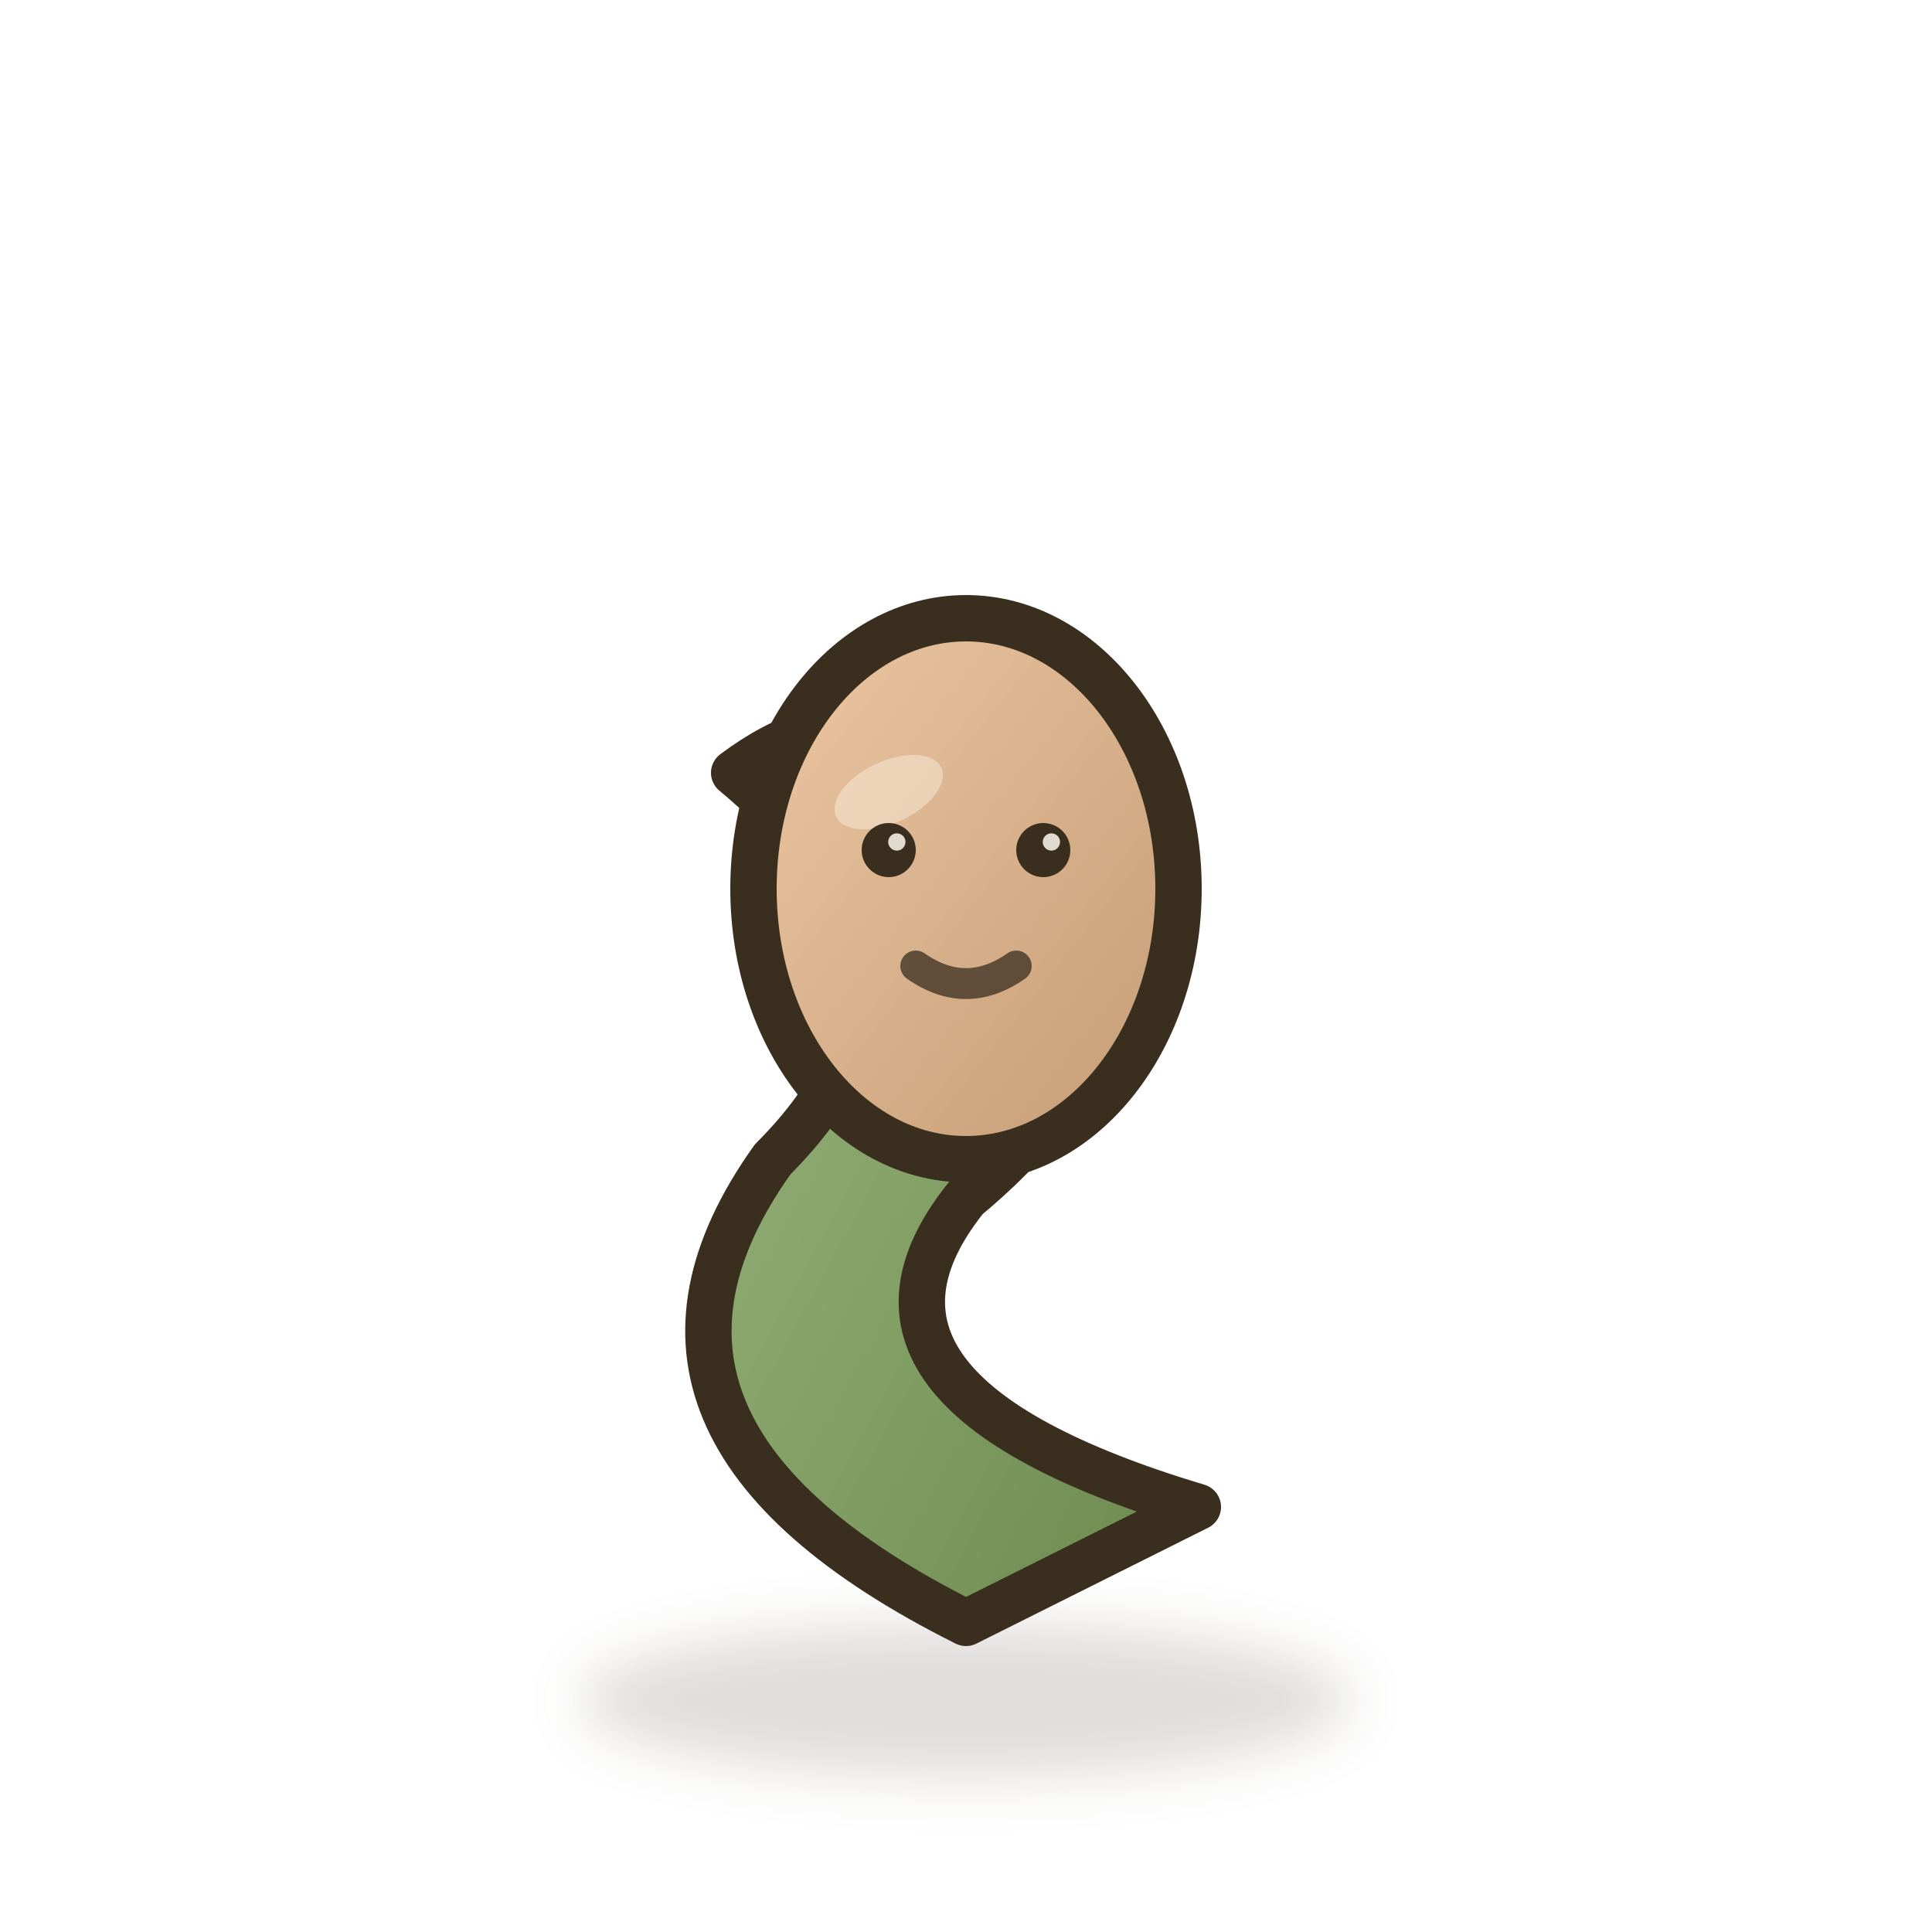
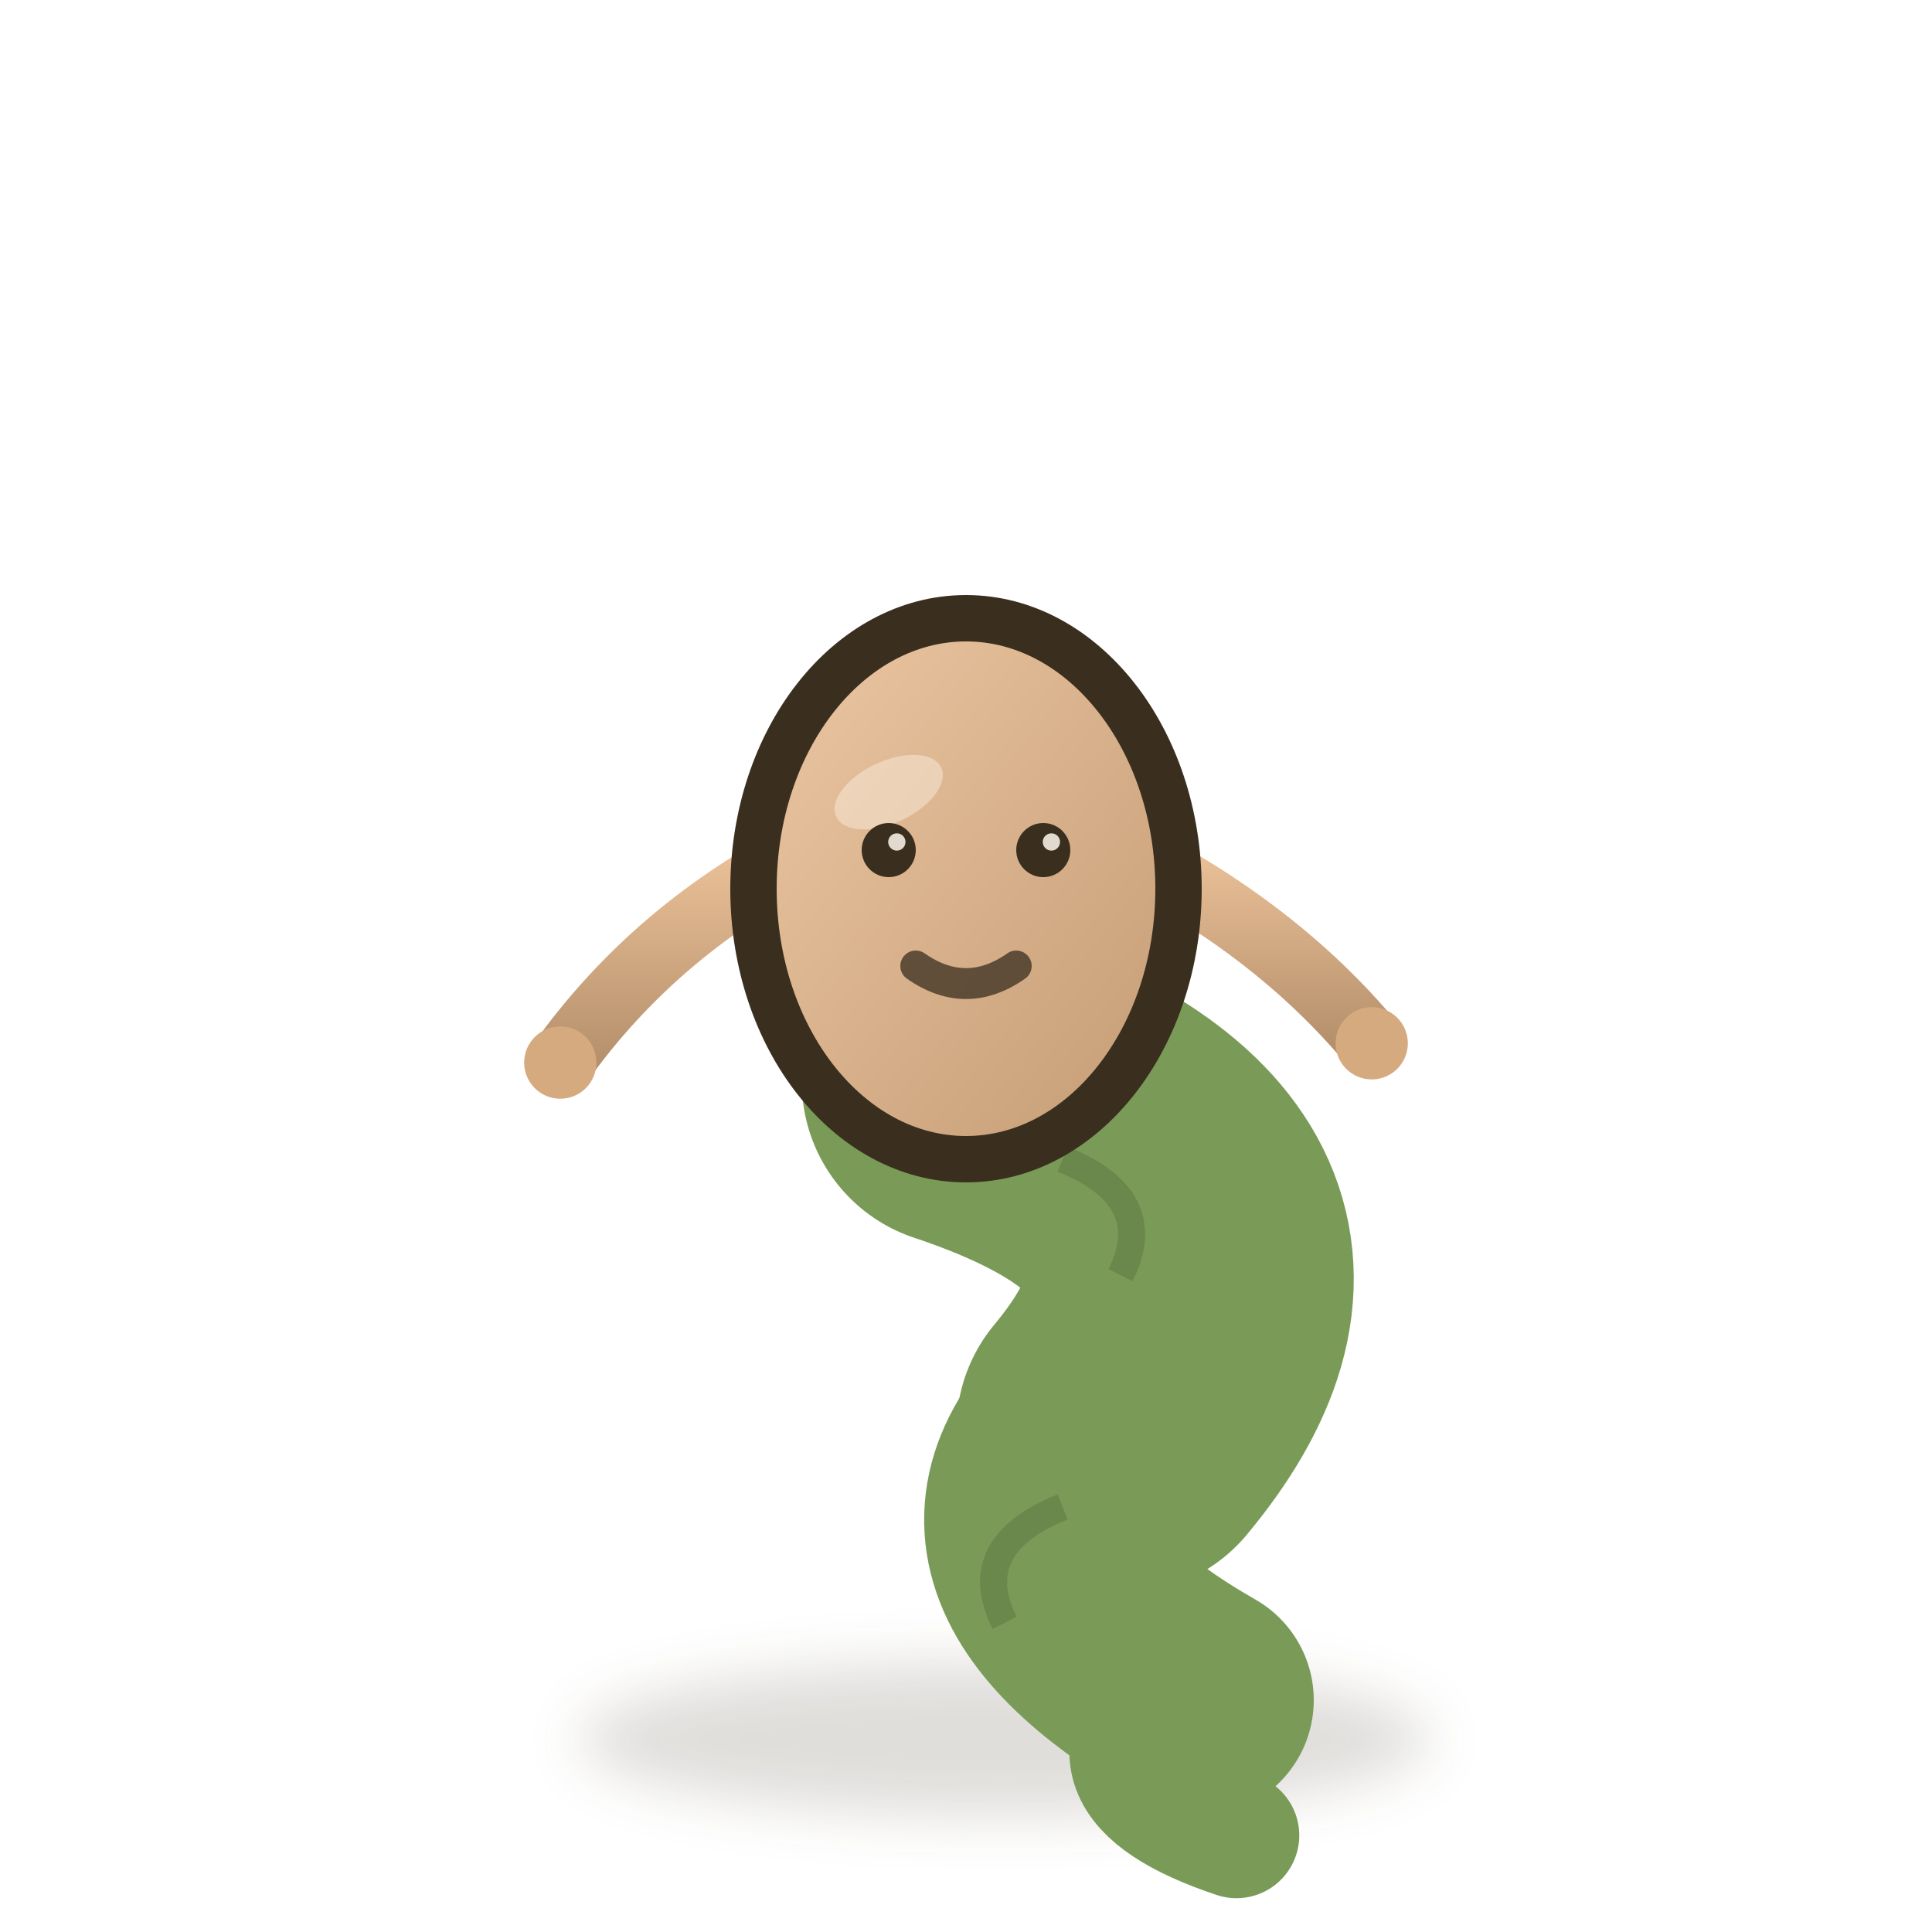
<svg xmlns="http://www.w3.org/2000/svg" viewBox="0 0 100 100" width="100" height="100" preserveAspectRatio="none">
-   <filter id="bl210" x="-50%" y="-50%" width="200%" height="200%">
+   <filter id="bl234" x="-50%" y="-50%" width="200%" height="200%">
    <feGaussianBlur stdDeviation="1.4" />
  </filter>
-   <ellipse cx="50" cy="88" rx="20" ry="4" fill="#3A2E1F" opacity="0.16" filter="url(#bl210)" />
-   <linearGradient id="dg208" x1="0" y1="0" x2="1" y2="1">
-     <stop offset="0%" stop-color="#9bb780" />
-     <stop offset="100%" stop-color="#6b894d" />
+   <ellipse cx="52" cy="90" rx="22" ry="4" fill="#3A2E1F" opacity="0.16" filter="url(#bl234)" />
+   <path d="M 50 56 Q 68 62 58 74" fill="none" stroke="#799b57" stroke-width="17" stroke-linecap="round" />
+   <path d="M 58 72 Q 48 80 62 88" fill="none" stroke="#799b57" stroke-width="12" stroke-linecap="round" />
+   <path d="M 61 87 Q 55 92 64 95" fill="none" stroke="#799b57" stroke-width="6.5" stroke-linecap="round" />
+   <path d="M 55 60 Q 60 62 58 66" fill="none" stroke="#5b7542" stroke-width="1.4" opacity="0.5" />
+   <path d="M 55 78 Q 50 80 52 84" fill="none" stroke="#5b7542" stroke-width="1.4" opacity="0.5" />
+   <linearGradient id="vg235" x1="0" y1="0" x2="0" y2="1">
+     <stop offset="0%" stop-color="#ebc198" />
+     <stop offset="100%" stop-color="#b5906c" />
  </linearGradient>
-   <path d="M 50 84 Q 30 74 40 60 Q 50 50 38 40 Q 46 34 54 42 Q 62 52 50 62 Q 42 72 62 78 Z" fill="url(#dg208)" stroke="#3A2E1F" stroke-width="2.4" stroke-linejoin="round" />
-   <linearGradient id="dg209" x1="0" y1="0" x2="1" y2="1">
+   <path d="M 42 44 Q 34 48 29 55" fill="none" stroke="url(#vg235)" stroke-width="3.4" stroke-linecap="round" />
+   <circle cx="29" cy="55" r="1.87" fill="#d5aa7f" />
+   <linearGradient id="vg236" x1="0" y1="0" x2="0" y2="1">
+     <stop offset="0%" stop-color="#ebc198" />
+     <stop offset="100%" stop-color="#b5906c" />
+   </linearGradient>
+   <path d="M 58 44 Q 66 48 71 54" fill="none" stroke="url(#vg236)" stroke-width="3.4" stroke-linecap="round" />
+   <circle cx="71" cy="54" r="1.87" fill="#d5aa7f" />
+   <linearGradient id="dg233" x1="0" y1="0" x2="1" y2="1">
    <stop offset="0%" stop-color="#edc8a4" />
    <stop offset="100%" stop-color="#c39b74" />
  </linearGradient>
-   <ellipse cx="50" cy="46" rx="11" ry="14" fill="url(#dg209)" stroke="#3A2E1F" stroke-width="2.4" />
+   <ellipse cx="50" cy="46" rx="11" ry="14" fill="url(#dg233)" stroke="#3A2E1F" stroke-width="2.4" />
  <ellipse cx="46" cy="41" rx="3" ry="1.6" fill="#FFF8EC" opacity="0.4" transform="rotate(-25 46 41)" />
  <circle cx="46" cy="44" r="1.4" fill="#3A2E1F" />
  <circle cx="54" cy="44" r="1.4" fill="#3A2E1F" />
  <circle cx="46.42" cy="43.58" r="0.448" fill="#FFF8EC" opacity="0.85" />
  <circle cx="54.42" cy="43.58" r="0.448" fill="#FFF8EC" opacity="0.85" />
  <path d="M 47.4 50 Q 50 51.82 52.6 50" fill="none" stroke="#3A2E1F" stroke-width="1.6" stroke-linecap="round" opacity="0.75" />
</svg>
